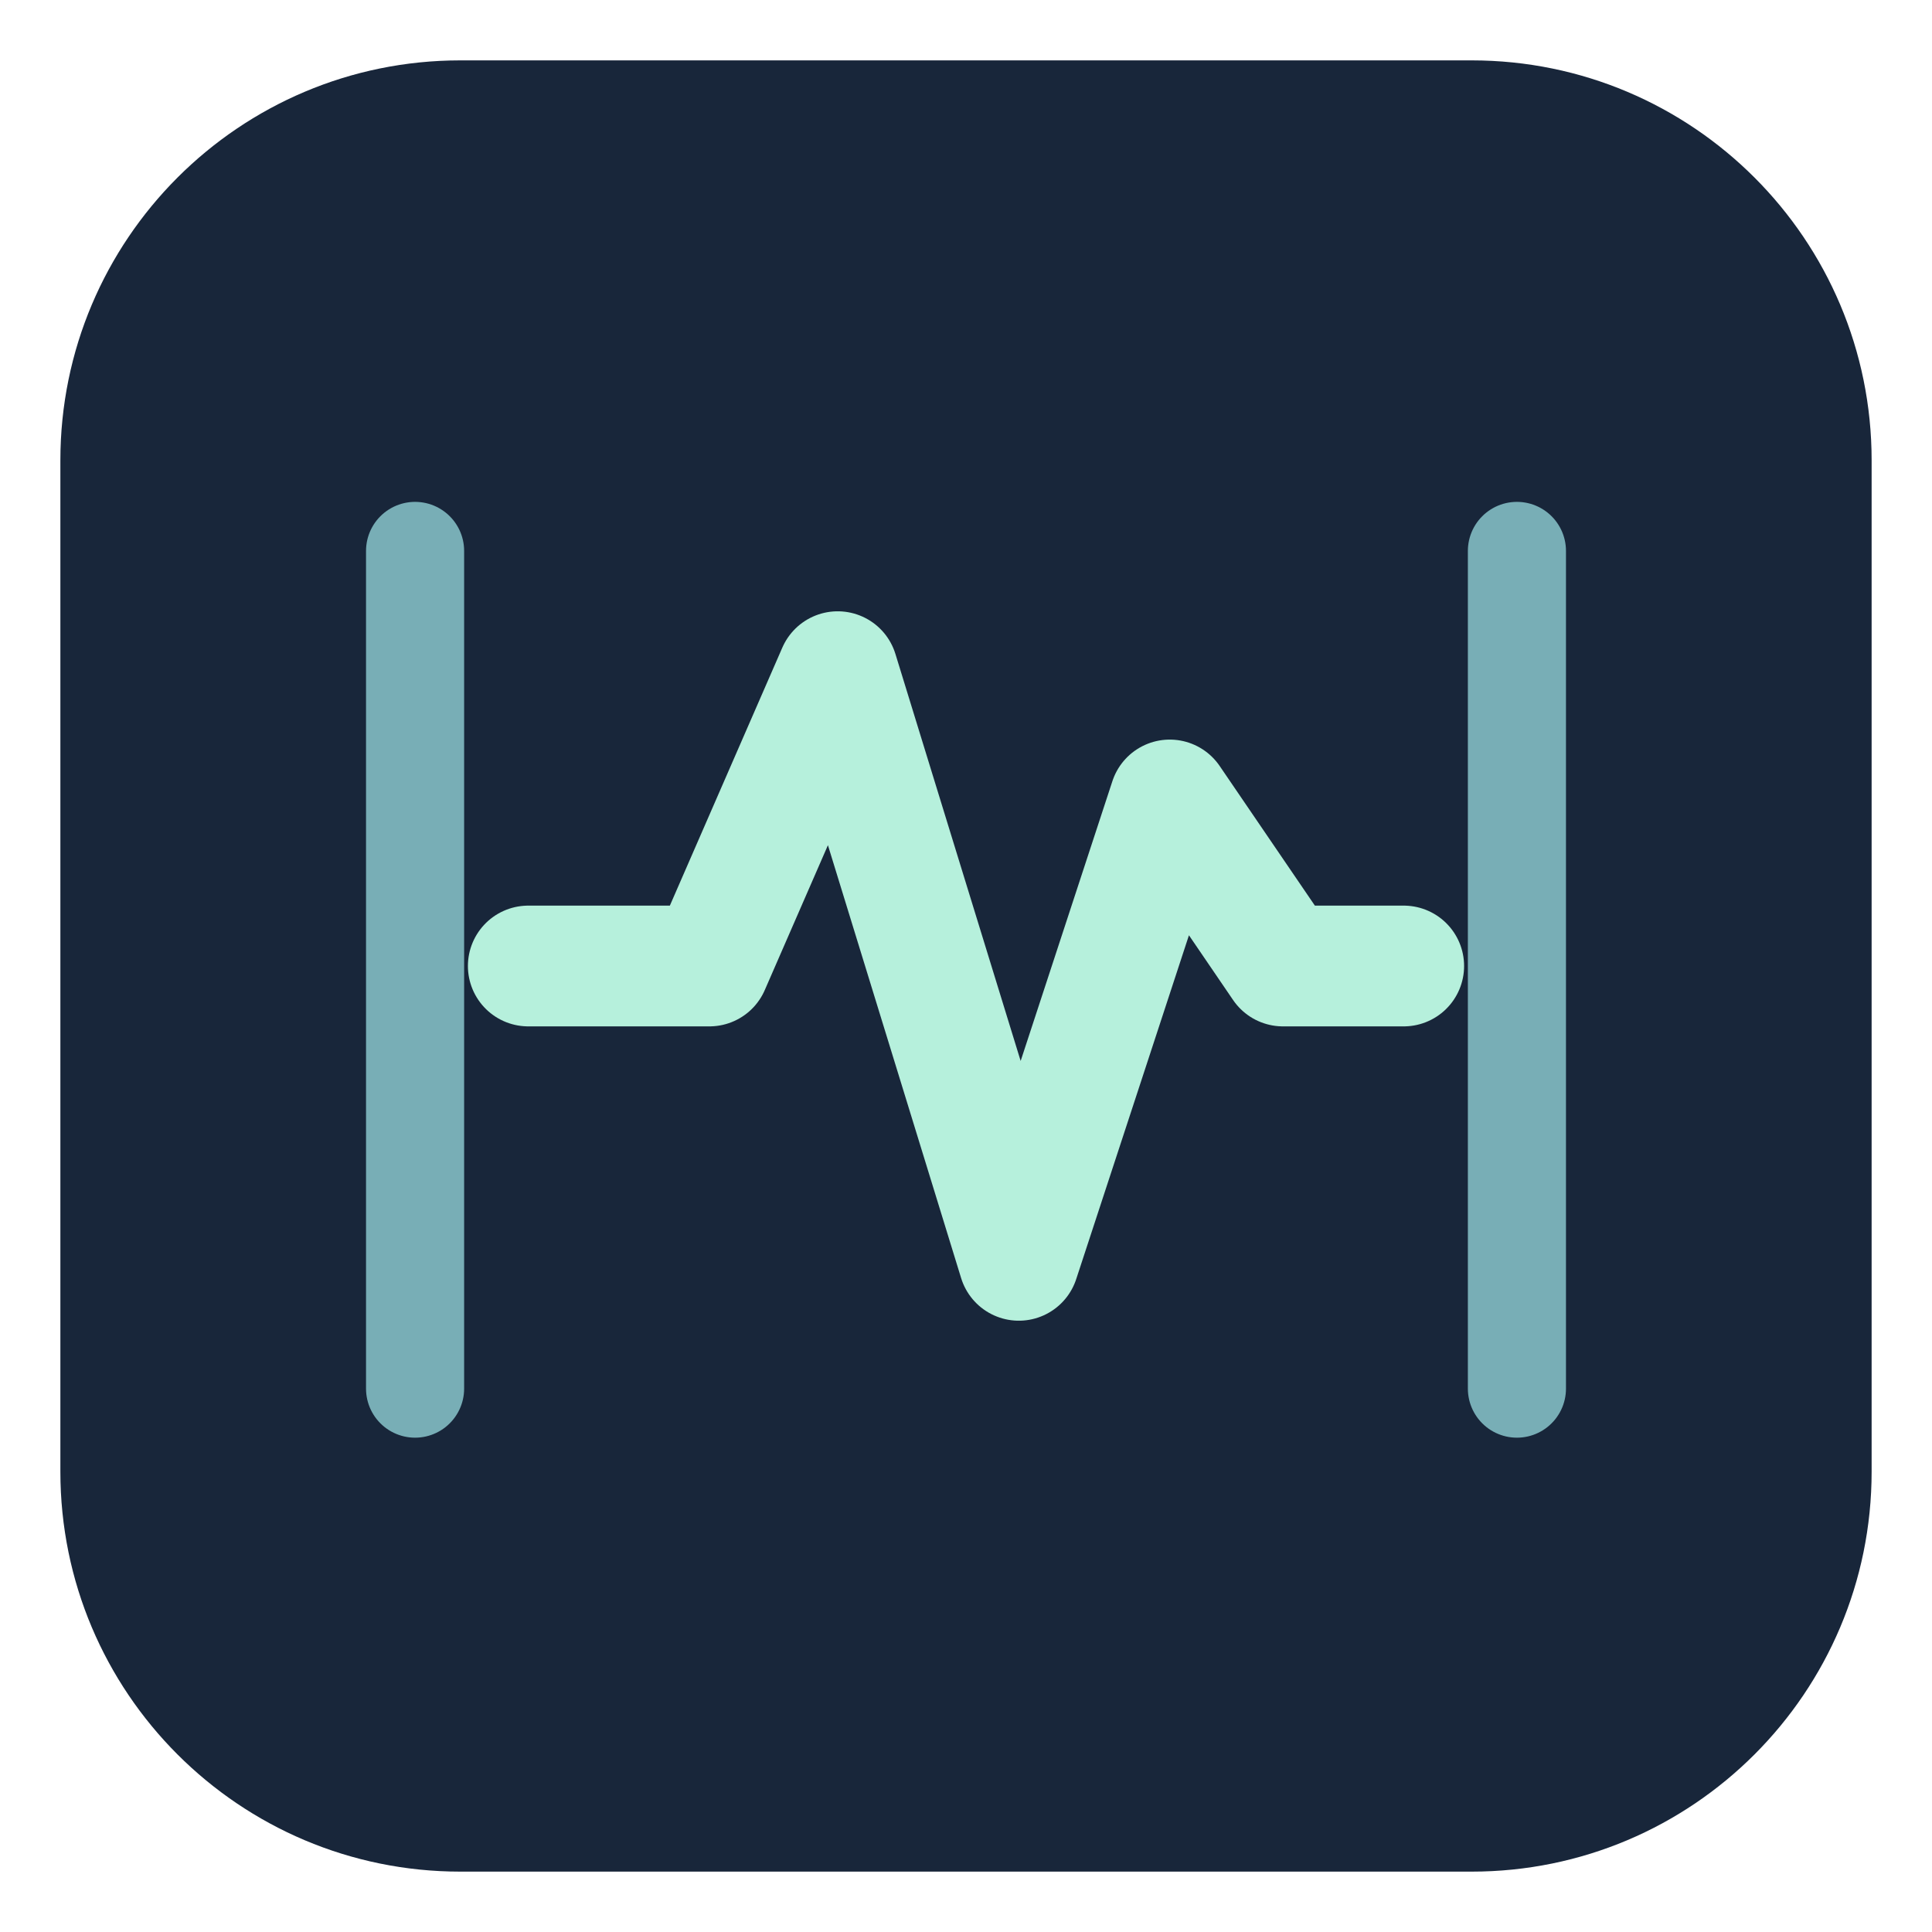
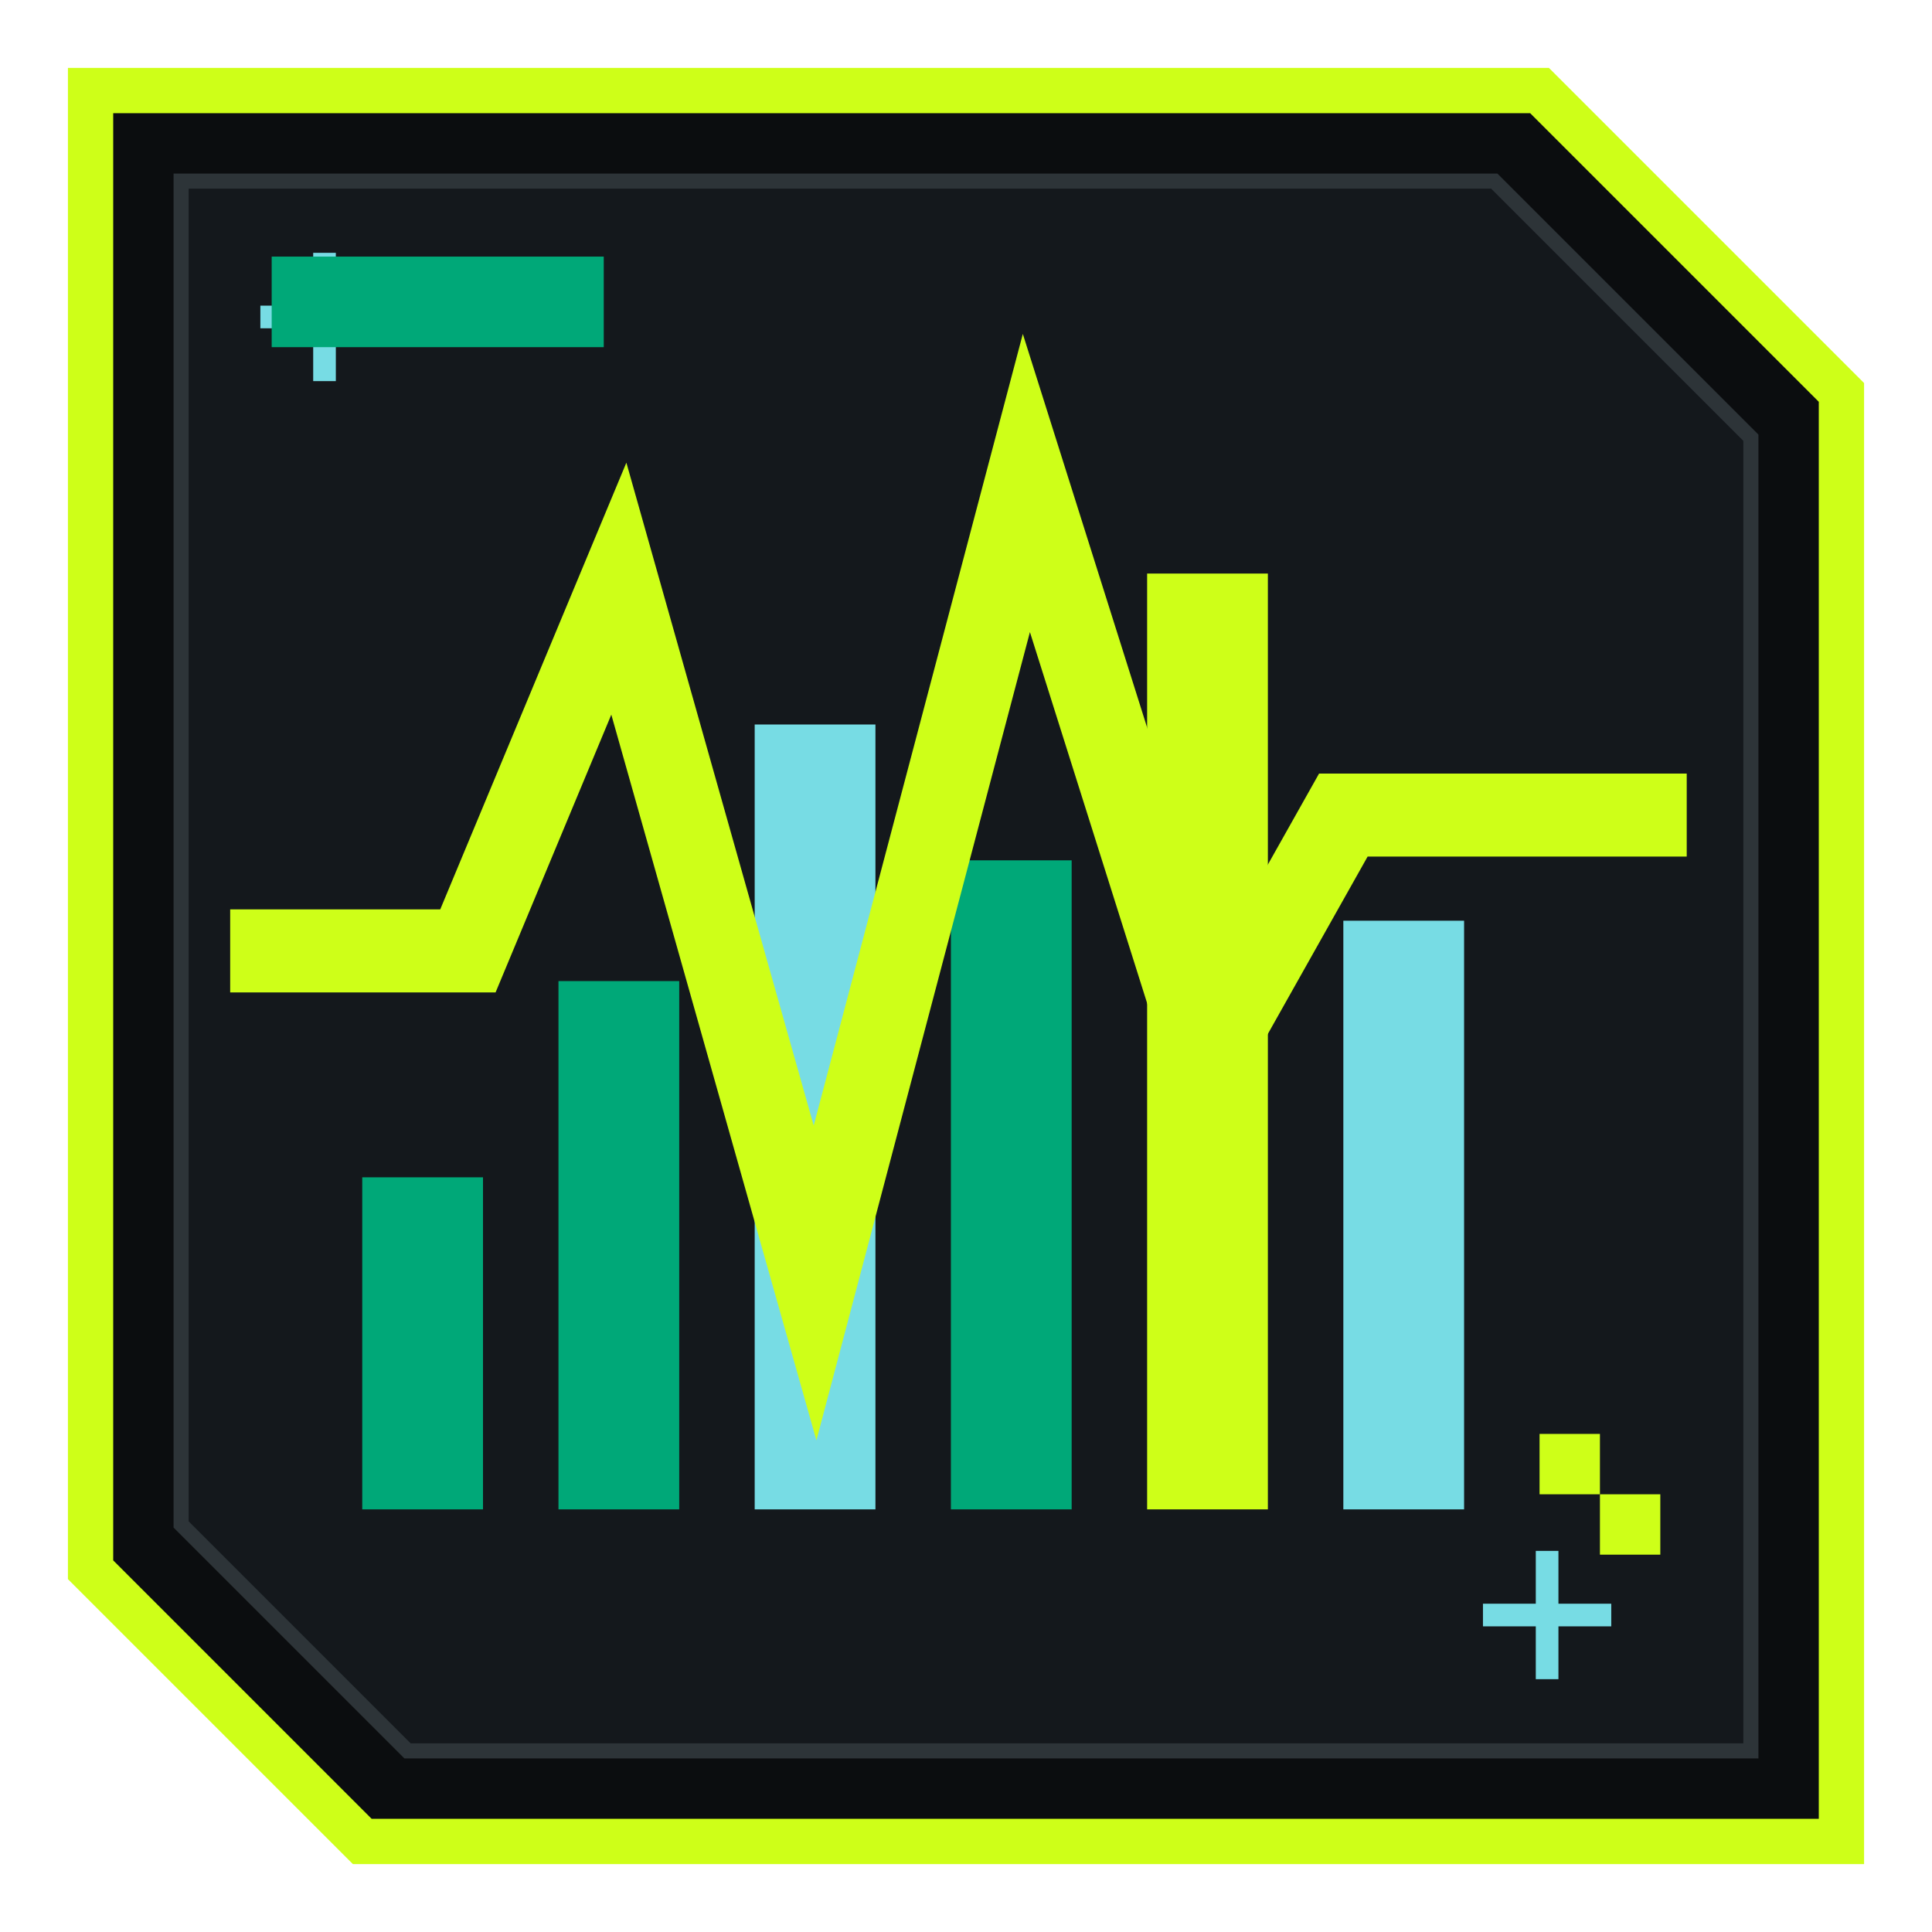
<svg xmlns="http://www.w3.org/2000/svg" width="256" height="256" viewBox="0 0 256 256">
-   <rect x="8" y="8" width="240" height="240" rx="53" fill="#18263a" />
-   <path d="M55 73v111M201 73v111" stroke="#78aeb6" stroke-width="13" stroke-linecap="round" />
-   <path d="M70 128h24l17-39 24 78 20-61 15 22h16" fill="none" stroke="#b6f0dc" stroke-width="16" stroke-linecap="round" stroke-linejoin="round" />
+   <polygon points="12,12 204,12 244,52 244,244 48,244 12,208" fill="#0B0D0F" stroke="#CEFF18" stroke-width="6" />
+   <polygon points="24,24 198,24 232,58 232,232 54,232 24,202" fill="#14181C" stroke="#2D3438" stroke-width="2" />
+   <path d="M36 42h14M43 35v14M198 214h14M205 207v14" stroke="#77DCE4" stroke-width="3" stroke-linecap="square" />
+   <rect x="36" y="34" width="44" height="12" fill="#00A878" />
+   <rect x="48" y="156" width="16" height="44" fill="#00A878" />
+   <rect x="74" y="130" width="16" height="70" fill="#00A878" />
+   <rect x="100" y="96" width="16" height="104" fill="#77DCE4" />
+   <rect x="126" y="114" width="16" height="86" fill="#00A878" />
+   <rect x="152" y="76" width="16" height="124" fill="#CEFF18" />
+   <rect x="178" y="122" width="16" height="78" fill="#77DCE4" />
+   <path d="M36 126h26l20-48 26 92 28-106 24 76 18-32h40" fill="none" stroke="#CEFF18" stroke-width="11" stroke-linecap="square" stroke-linejoin="miter" />
+   <rect x="204" y="190" width="8" height="8" fill="#CEFF18" />
+   <rect x="212" y="198" width="8" height="8" fill="#CEFF18" />
</svg>
